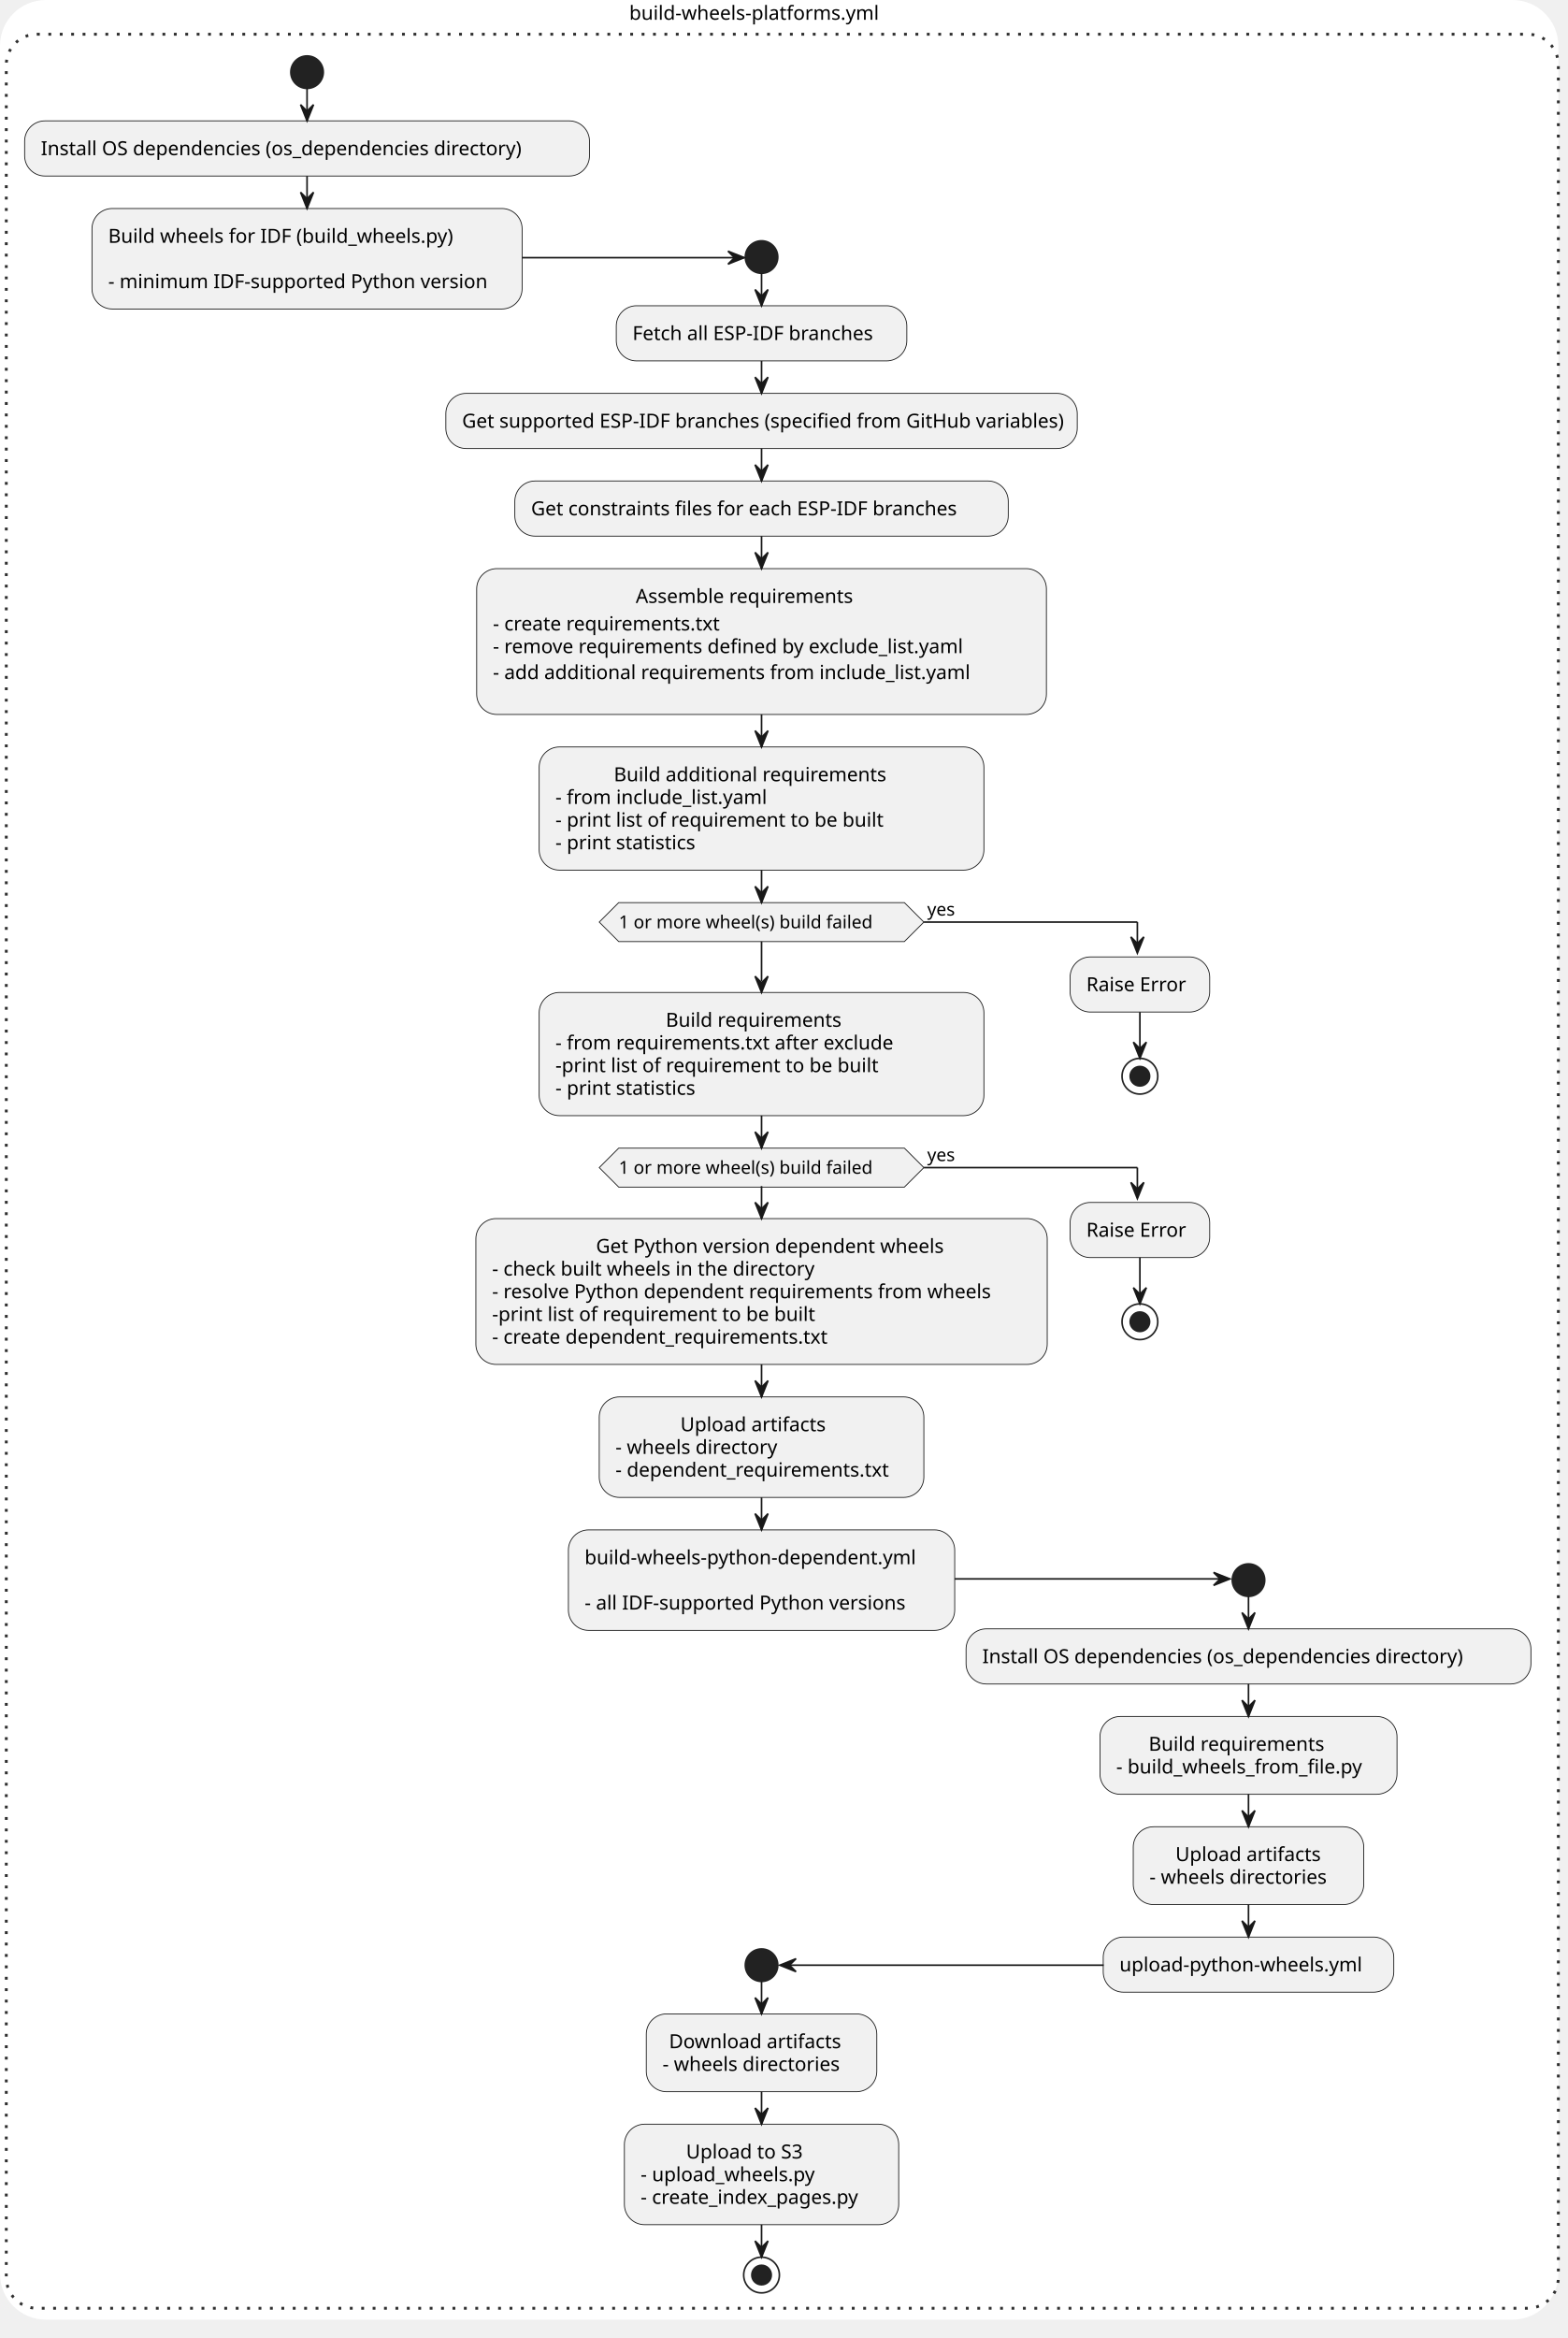
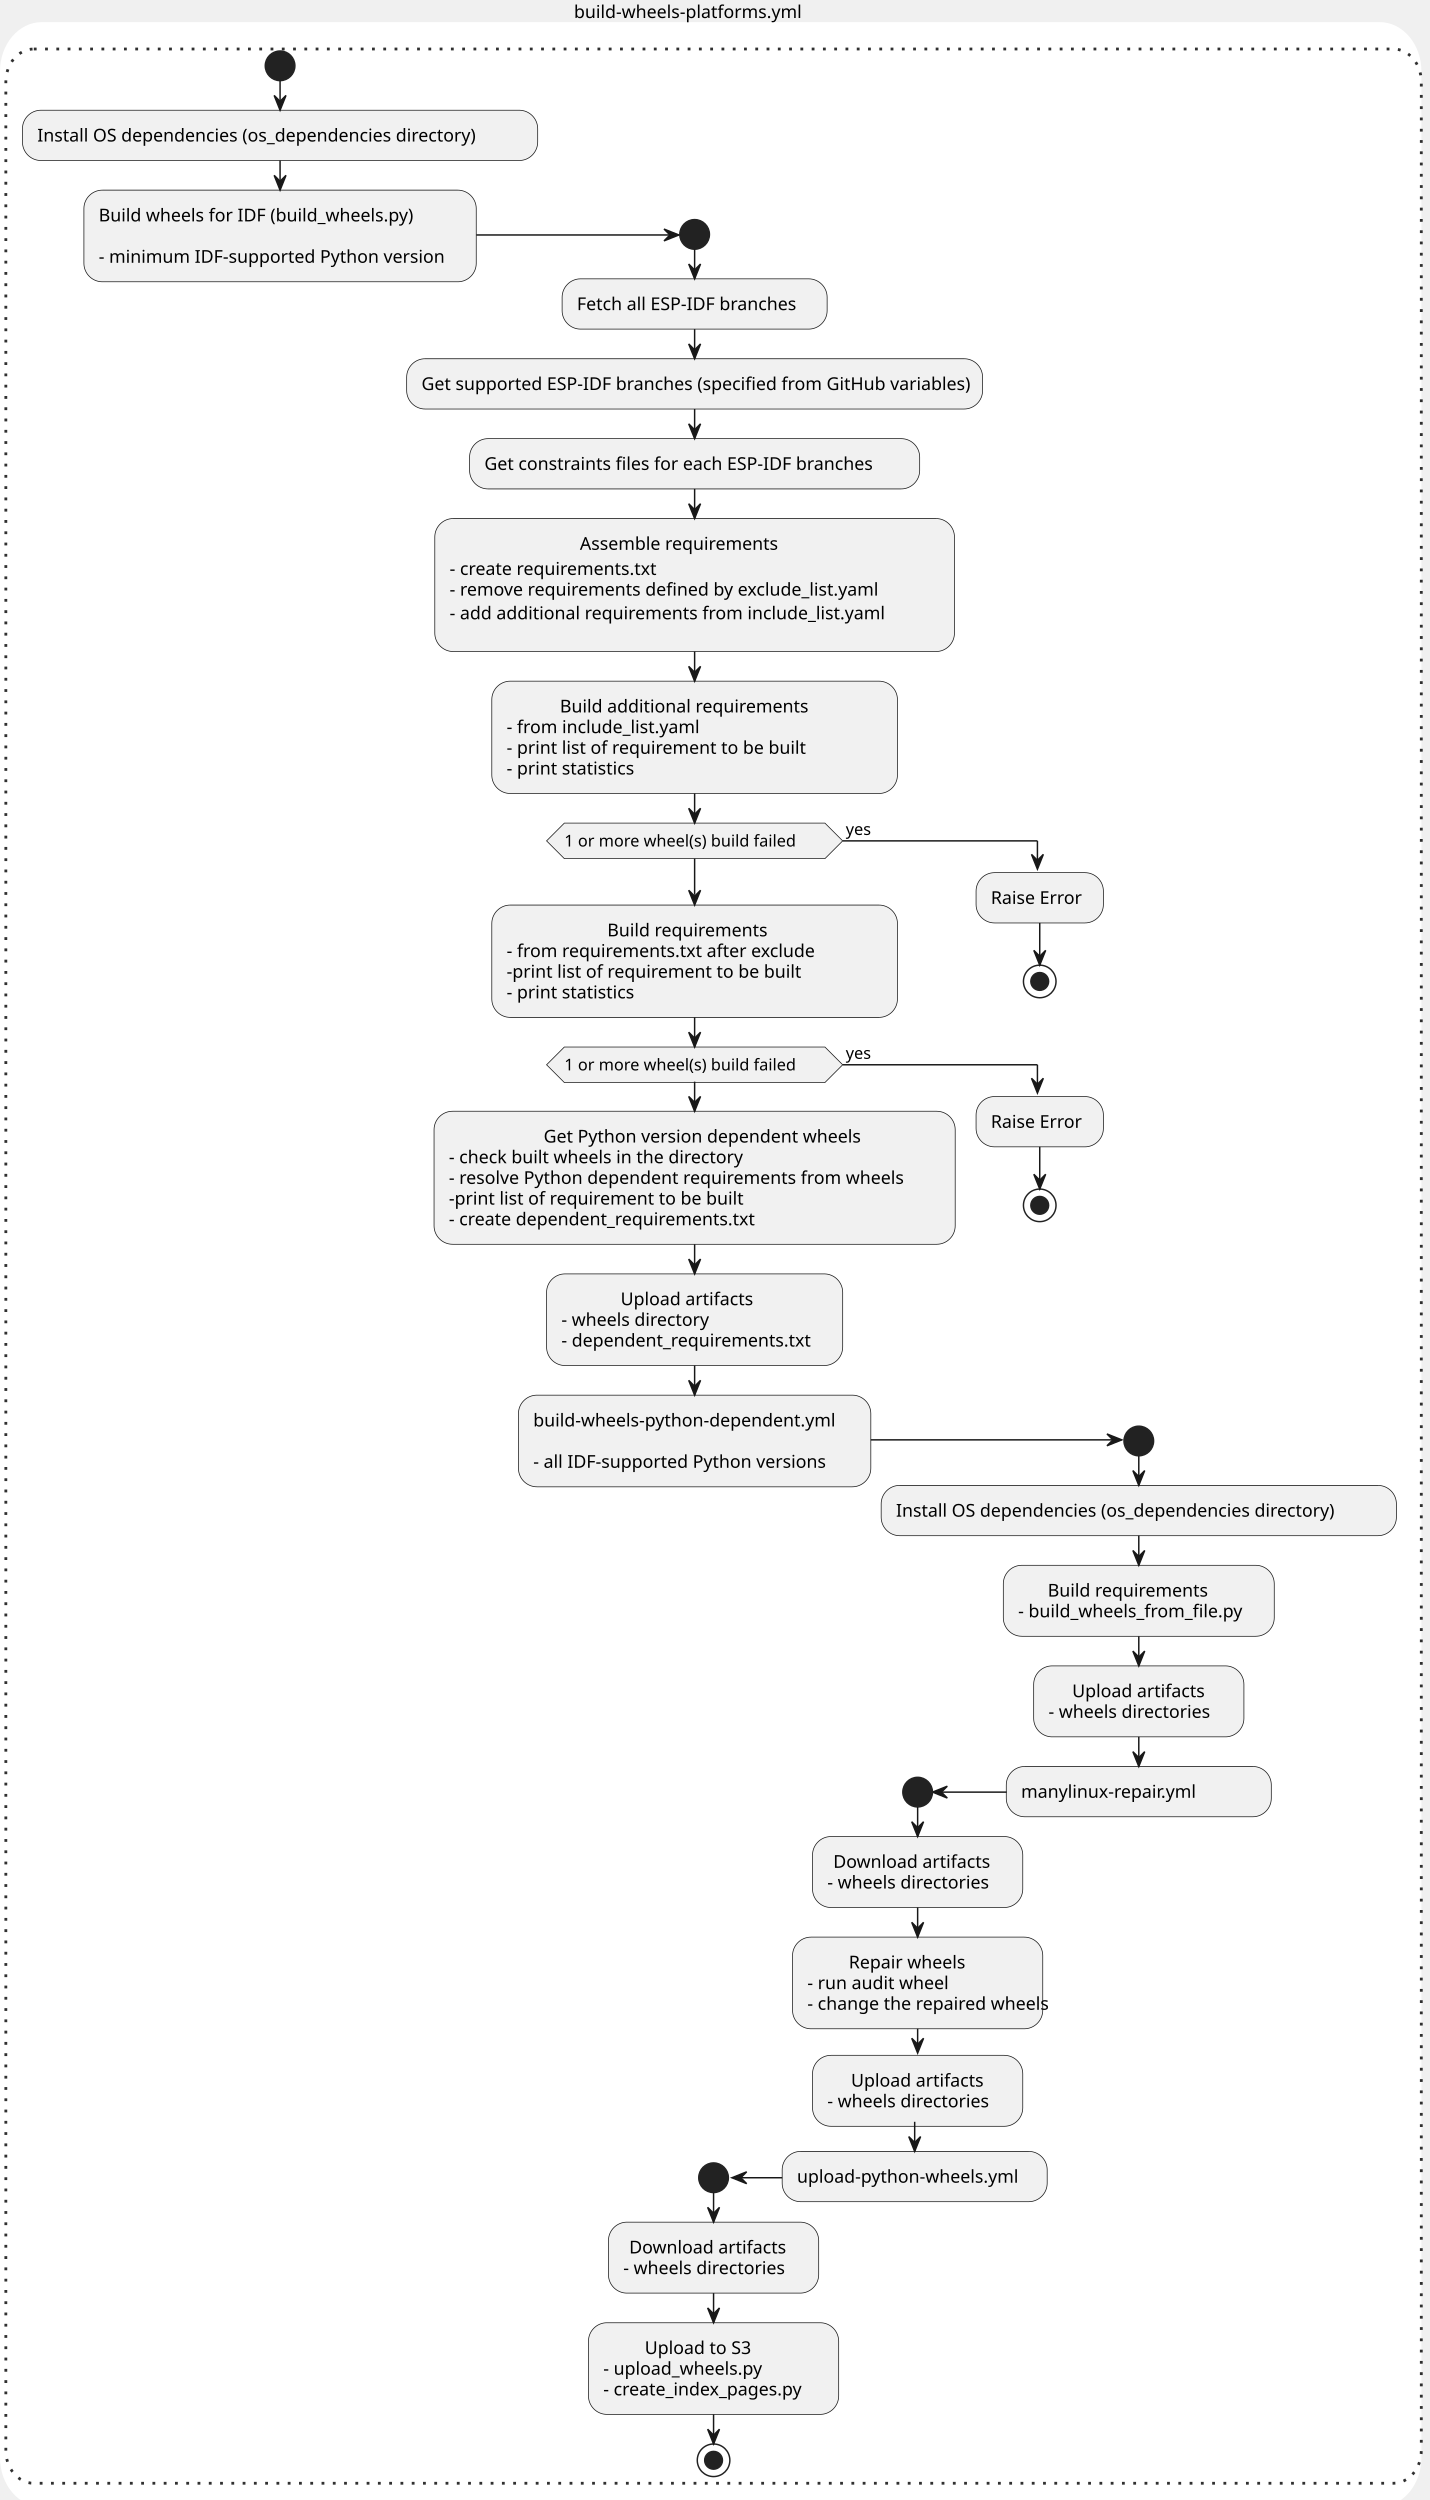
- <svg xmlns="http://www.w3.org/2000/svg" contentStyleType="text/css" height="255mm" preserveAspectRatio="none" version="1.1" viewBox="0 0 646.299 963.78" width="171mm" zoomAndPan="magnify" id="svg83">
+ <svg xmlns="http://www.w3.org/2000/svg" contentStyleType="text/css" height="299mm" preserveAspectRatio="none" version="1.1" viewBox="0 0 646.299 1130.079" width="171mm" zoomAndPan="magnify" id="svg83">
  <defs id="defs1" />
-   <rect style="fill:#ffffff;stroke:none;stroke-width:1.757;stroke-dasharray:none;stroke-dashoffset:0;stroke-opacity:0.812" id="rect1" width="642.52" height="956.221" x="0" y="0" rx="18.898" ry="18.898" />
-   <rect style="fill:none;fill-opacity:1;stroke:#000000;stroke-width:1.176;stroke-dasharray:1.176, 3.528;stroke-dashoffset:0;stroke-opacity:0.812" id="rect86" width="639.932" height="937.412" x="2.588" y="14.105" rx="12.647" ry="12.647" />
+   <rect style="fill:#ffffff;stroke:none;stroke-width:1.905;stroke-dasharray:none;stroke-dashoffset:0;stroke-opacity:0.812" id="rect1" width="642.52" height="1123.157" x="0" y="10" rx="18.898" ry="22.197" />
+   <rect style="fill:none;fill-opacity:1;stroke:#000000;stroke-width:1.274;stroke-dasharray:1.274, 3.822;stroke-dashoffset:0;stroke-opacity:0.812" id="rect86" width="639.839" height="1100.369" x="2.634" y="22.151" rx="12.645" ry="14.846" />
  <text fill="#000000" font-family="sans-serif" font-size="12px" lengthAdjust="spacing" textLength="163" x="124" y="32.139" id="text1" transform="matrix(0.6692528,0,0,0.6692528,176.4656,-13.368)">build-wheels-platforms.yml</text>
  <circle cx="126.602" cy="29.75" fill="#222222" style="stroke:#222222;stroke-width:0.669" id="ellipse1" r="6.693" />
  <rect fill="#f1f1f1" height="22.734" rx="8.366" ry="8.366" style="stroke:#181818;stroke-width:0.335" width="232.9" x="10.152" y="49.828" id="rect2" />
  <text fill="#000000" font-family="sans-serif" font-size="12px" lengthAdjust="spacing" textLength="328" x="41.5" y="126.107" id="text2" transform="matrix(0.6692528,0,0,0.6692528,-10.92912,-20.42262)">Install OS dependencies (os_dependencies directory)</text>
  <rect fill="#f1f1f1" height="41.431" rx="8.366" ry="8.366" style="stroke:#181818;stroke-width:0.335" width="177.352" x="37.926" y="85.947" id="rect3" />
  <text fill="#000000" font-family="sans-serif" font-size="12px" lengthAdjust="spacing" textLength="230" x="83" y="180.076" id="text3" style="font-size:12px;font-family:sans-serif;fill:#000000" transform="matrix(0.6692528,0,0,0.6692528,-10.92912,-20.42262)">Build wheels for IDF (<tspan style="font-style:normal;font-variant:normal;font-weight:normal;font-stretch:normal;font-size:12px;font-family:sans-serif;-inkscape-font-specification:'sans-serif, ';font-variant-ligatures:normal;font-variant-caps:normal;font-variant-numeric:normal;font-variant-east-asian:normal" id="tspan83">build_wheels.py</tspan>)</text>
  <text fill="#000000" font-family="sans-serif" font-size="12px" lengthAdjust="spacing" textLength="4" x="83" y="194.045" id="text4" transform="matrix(0.6692528,0,0,0.6692528,-10.92912,-20.42262)"> </text>
  <text fill="#000000" font-family="sans-serif" font-size="12px" lengthAdjust="spacing" textLength="245" x="83" y="208.014" id="text5" transform="matrix(0.6692528,0,0,0.6692528,-10.92912,-20.42262)">- minimum IDF-supported Python version</text>
  <circle cx="313.993" cy="105.962" fill="#222222" style="stroke:#222222;stroke-width:0.669" id="ellipse5" r="6.693" />
  <rect fill="#f1f1f1" height="22.734" rx="8.366" ry="8.366" style="stroke:#181818;stroke-width:0.335" width="119.796" x="254.095" y="126.039" id="rect5" />
  <text fill="#000000" font-family="sans-serif" font-size="12px" lengthAdjust="spacing" textLength="159" x="126" y="301.982" id="text6" transform="matrix(0.6692528,0,0,0.6692528,176.4617,-61.9163)">Fetch all ESP-IDF branches</text>
  <rect fill="#f1f1f1" height="22.734" rx="8.366" ry="8.366" style="stroke:#181818;stroke-width:0.335" width="260.339" x="183.823" y="162.158" id="rect6" />
  <text fill="#000000" font-family="sans-serif" font-size="12px" lengthAdjust="spacing" textLength="369" x="21" y="355.951" id="text7" transform="matrix(0.6692528,0,0,0.6692528,176.4617,-61.9163)">Get supported ESP-IDF branches (specified from GitHub variables)</text>
  <rect fill="#f1f1f1" height="22.734" rx="8.366" ry="8.366" style="stroke:#181818;stroke-width:0.335" width="203.453" x="212.267" y="198.277" id="rect7" />
  <text fill="#000000" font-family="sans-serif" font-size="12px" lengthAdjust="spacing" textLength="284" x="63.5" y="409.92" id="text8" transform="matrix(0.6692528,0,0,0.6692528,176.4617,-61.9163)">Get constraints files for each ESP-IDF branches</text>
  <rect fill="#f1f1f1" height="60.128" rx="8.366" ry="8.366" style="stroke:#181818;stroke-width:0.335" width="234.908" x="196.539" y="234.395" id="rect8" />
  <text fill="#000000" font-family="sans-serif" font-size="12px" lengthAdjust="spacing" textLength="145" x="128" y="463.889" id="text9" transform="matrix(0.6692528,0,0,0.6692528,176.4617,-61.9163)">Assemble requirements</text>
  <text fill="#000000" font-family="sans-serif" font-size="12px" lengthAdjust="spacing" textLength="151" x="40" y="477.857" id="text10" transform="matrix(0.6692528,0,0,0.6692528,176.4617,-59.9163)">- create requirements.txt</text>
  <text fill="#000000" font-family="sans-serif" font-size="12px" lengthAdjust="spacing" textLength="331" x="40" y="491.826" id="text11" transform="matrix(0.6692528,0,0,0.6692528,176.4617,-59.9163)">- remove requirements defined by exclude_list.yaml</text>
  <text fill="#000000" font-family="sans-serif" font-size="12px" lengthAdjust="spacing" textLength="328" x="40" y="519.764" id="text13" transform="matrix(0.6692528,0,0,0.6692528,176.4617,-67.9163)">- add additional requirements from include_list.yaml</text>
  <rect fill="#f1f1f1" height="50.78" rx="8.366" ry="8.366" style="stroke:#181818;stroke-width:0.335" width="183.375" x="222.305" y="307.909" id="rect13" />
  <text fill="#000000" font-family="sans-serif" font-size="12px" lengthAdjust="spacing" textLength="176" x="114.5" y="573.732" id="text14" transform="matrix(0.6692528,0,0,0.6692528,176.4617,-61.9163)">Build additional requirements</text>
  <text fill="#000000" font-family="sans-serif" font-size="12px" lengthAdjust="spacing" textLength="138" x="78.5" y="587.701" id="text15" transform="matrix(0.6692528,0,0,0.6692528,176.4617,-61.9163)">- from include_list.yaml</text>
  <text fill="#000000" font-family="sans-serif" font-size="12px" lengthAdjust="spacing" textLength="254" x="78.5" y="601.67" id="text16" transform="matrix(0.6692528,0,0,0.6692528,176.4617,-61.9163)" style="letter-spacing:0px" dx="0">- print list of requirement to be built</text>
  <text fill="#000000" font-family="sans-serif" font-size="12px" lengthAdjust="spacing" textLength="93" x="78.5" y="615.639" id="text17" transform="matrix(0.6692528,0,0,0.6692528,176.4617,-61.9163)">- print statistics</text>
  <rect fill="#f1f1f1" height="22.734" rx="8.366" ry="8.366" style="stroke:#181818;stroke-width:0.335" width="57.556" x="441.215" y="394.467" id="rect17" />
  <text fill="#000000" font-family="sans-serif" font-size="12px" lengthAdjust="spacing" textLength="66" x="172.5" y="718.01" id="text18" transform="matrix(0.6692528,0,0,0.6692528,332.4617,-71.9163)">Raise Error</text>
  <circle cx="469.993" cy="443.646" fill="none" style="stroke:#222222;stroke-width:0.669" id="ellipse18" r="7.362" />
  <circle cx="469.993" cy="443.646" fill="#222222" style="stroke:#222222;stroke-width:0.669" id="ellipse19" r="4.016" />
  <polygon fill="#f1f1f1" points="293.5,648.469 305.5,660.469 293.5,672.469 117.5,672.469 105.5,660.469 117.5,648.469 " style="stroke:#181818;stroke-width:0.5" id="polygon19" transform="matrix(0.6692528,0,0,0.6692528,176.4617,-61.9163)" />
  <text fill="#000000" font-family="sans-serif" font-size="11px" lengthAdjust="spacing" textLength="21" x="209.5" y="682.679" id="text19" transform="matrix(0.6692528,0,0,0.6692528,242.0898,-79.45784)">yes</text>
  <text fill="#000000" font-family="sans-serif" font-size="11px" lengthAdjust="spacing" textLength="176" x="117.5" y="664.277" id="text20" transform="matrix(0.6692528,0,0,0.6692528,176.4617,-61.9163)">1 or more wheel(s) build failed</text>
  <rect fill="#f1f1f1" height="50.78" rx="8.366" ry="8.366" style="stroke:#181818;stroke-width:0.335" width="183.375" x="222.305" y="409.117" id="rect20" />
  <text fill="#000000" font-family="sans-serif" font-size="12px" lengthAdjust="spacing" textLength="114" x="146.5" y="844.494" id="text21" transform="matrix(0.6692528,0,0,0.6692528,176.4617,-141.9163)">Build requirements</text>
  <text fill="#000000" font-family="sans-serif" font-size="12px" lengthAdjust="spacing" textLength="224" x="78.5" y="858.463" id="text22" transform="matrix(0.6692528,0,0,0.6692528,176.4617,-141.9163)">- from requirements.txt after exclude</text>
  <text fill="#000000" font-family="sans-serif" font-size="12px" lengthAdjust="spacing" textLength="254" x="78.5" y="872.432" id="text23" transform="matrix(0.6692528,0,0,0.6692528,176.4617,-141.9163)">-print list of requirement to be built</text>
  <text fill="#000000" font-family="sans-serif" font-size="12px" lengthAdjust="spacing" textLength="93" x="78.5" y="886.4" id="text24" transform="matrix(0.6692528,0,0,0.6692528,176.4617,-141.9163)">- print statistics</text>
  <polygon fill="#f1f1f1" points="105.5,931.231 117.5,919.231 293.5,919.231 305.5,931.231 293.5,943.231 117.5,943.231 " style="stroke:#181818;stroke-width:0.5" id="polygon26" transform="matrix(0.6692528,0,0,0.6692528,176.4617,-141.9163)" />
  <text fill="#000000" font-family="sans-serif" font-size="11px" lengthAdjust="spacing" textLength="176" x="117.5" y="935.039" id="text27" transform="matrix(0.6692528,0,0,0.6692528,176.4617,-141.9163)">1 or more wheel(s) build failed</text>
  <rect fill="#f1f1f1" height="60.128" rx="8.366" ry="8.366" style="stroke:#181818;stroke-width:0.335" width="235.577" x="196.205" y="502.325" id="rect27" />
  <text fill="#000000" font-family="sans-serif" font-size="12px" lengthAdjust="spacing" textLength="230" x="103.5" y="1115.256" id="text28" transform="matrix(0.6692528,0,0,0.6692528,176.4617,-229.9163)">Get Python version dependent wheels</text>
  <text fill="#000000" font-family="sans-serif" font-size="12px" lengthAdjust="spacing" textLength="217" x="39.5" y="1129.225" id="text29" transform="matrix(0.6692528,0,0,0.6692528,176.4617,-229.9163)">- check built wheels in the directory</text>
  <text fill="#000000" font-family="sans-serif" font-size="12px" lengthAdjust="spacing" textLength="332" x="39.5" y="1143.193" id="text30" transform="matrix(0.6692528,0,0,0.6692528,176.4617,-229.9163)">- resolve Python dependent requirements from wheels</text>
  <text fill="#000000" font-family="sans-serif" font-size="12px" lengthAdjust="spacing" textLength="254" x="39.5" y="1157.162" id="text31" transform="matrix(0.6692528,0,0,0.6692528,176.4617,-229.9163)">-print list of requirement to be built</text>
  <text fill="#000000" font-family="sans-serif" font-size="12px" lengthAdjust="spacing" textLength="223" x="39.5" y="1171.131" id="text32" transform="matrix(0.6692528,0,0,0.6692528,176.4617,-229.9163)">- create dependent_requirements.txt</text>
  <rect fill="#f1f1f1" height="41.431" rx="8.366" ry="8.366" style="stroke:#181818;stroke-width:0.335" width="133.851" x="247.068" y="575.838" id="rect32" />
  <text fill="#000000" font-family="sans-serif" font-size="12px" lengthAdjust="spacing" textLength="95" x="155.5" y="1225.1" id="text33" transform="matrix(0.6692528,0,0,0.6692528,176.4617,-229.9163)">Upload artifacts</text>
  <text fill="#000000" font-family="sans-serif" font-size="12px" lengthAdjust="spacing" textLength="111" x="115.5" y="1239.068" id="text34" transform="matrix(0.6692528,0,0,0.6692528,176.4617,-229.9163)">- wheels directory</text>
  <text fill="#000000" font-family="sans-serif" font-size="12px" lengthAdjust="spacing" textLength="180" x="115.5" y="1253.037" id="text35" transform="matrix(0.6692528,0,0,0.6692528,176.4617,-229.9163)">- dependent_requirements.txt</text>
  <rect fill="#f1f1f1" height="41.431" rx="8.366" ry="8.366" style="stroke:#181818;stroke-width:0.335" width="159.282" x="234.352" y="630.654" id="rect35" />
  <text fill="#000000" font-family="sans-serif" font-size="12px" lengthAdjust="spacing" textLength="218" x="96.5" y="1307.006" id="text36" transform="matrix(0.6692528,0,0,0.6692528,176.4617,-229.9163)">build-wheels-python-dependent.yml</text>
  <text fill="#000000" font-family="sans-serif" font-size="12px" lengthAdjust="spacing" textLength="4" x="96.5" y="1320.975" id="text37" transform="matrix(0.6692528,0,0,0.6692528,176.4617,-229.9163)"> </text>
  <text fill="#000000" font-family="sans-serif" font-size="12px" lengthAdjust="spacing" textLength="212" x="96.5" y="1334.943" id="text38" transform="matrix(0.6692528,0,0,0.6692528,176.4617,-229.9163)">- all IDF-supported Python versions</text>
  <circle cx="514.769" cy="651.369" fill="#222222" style="stroke:#222222;stroke-width:0.669" id="ellipse38" r="6.693" />
  <rect fill="#f1f1f1" height="22.734" rx="8.366" ry="8.366" style="stroke:#181818;stroke-width:0.335" width="232.9" x="398.319" y="671.447" id="rect38" />
  <text fill="#000000" font-family="sans-serif" font-size="12px" lengthAdjust="spacing" textLength="328" x="41.5" y="1428.912" id="text39" transform="matrix(0.6692528,0,0,0.6692528,377.2375,-270.7093)">Install OS dependencies (os_dependencies directory)</text>
  <rect fill="#f1f1f1" height="32.082" rx="8.366" ry="8.366" style="stroke:#181818;stroke-width:0.335" width="122.473" x="453.532" y="707.566" id="rect39" />
  <text fill="#000000" font-family="sans-serif" font-size="12px" lengthAdjust="spacing" textLength="114" x="144" y="1482.881" id="text40" transform="matrix(0.6692528,0,0,0.6692528,377.2375,-270.7093)">Build requirements</text>
  <text fill="#000000" font-family="sans-serif" font-size="12px" lengthAdjust="spacing" textLength="163" x="124" y="1496.85" id="text41" transform="matrix(0.6692528,0,0,0.6692528,377.2375,-270.7093)">- build_wheels_from_file.py</text>
  <rect fill="#f1f1f1" height="32.082" rx="8.366" ry="8.366" style="stroke:#181818;stroke-width:0.335" width="95.034" x="467.252" y="753.033" id="rect41" />
  <text fill="#000000" font-family="sans-serif" font-size="12px" lengthAdjust="spacing" textLength="95" x="160.5" y="1550.818" id="text42" transform="matrix(0.6692528,0,0,0.6692528,377.2375,-270.7093)">Upload artifacts</text>
  <text fill="#000000" font-family="sans-serif" font-size="12px" lengthAdjust="spacing" textLength="122" x="144.5" y="1564.787" id="text43" transform="matrix(0.6692528,0,0,0.6692528,377.2375,-270.7093)">- wheels directories</text>
  <rect fill="#f1f1f1" height="22.734" rx="8.366" ry="8.366" style="stroke:#181818;stroke-width:0.335" width="119.796" x="454.871" y="798.5" id="rect43" />
-   <text fill="#000000" font-family="sans-serif" font-size="12px" lengthAdjust="spacing" textLength="159" x="126" y="1618.756" id="text44" transform="matrix(0.6692528,0,0,0.6692528,377.2375,-270.7093)">upload-python-wheels.yml</text>
-   <circle cx="313.993" cy="810.097" fill="#222222" style="stroke:#222222;stroke-width:0.669" id="ellipse44" r="6.693" />
-   <rect fill="#f1f1f1" height="32.082" rx="8.366" ry="8.366" style="stroke:#181818;stroke-width:0.335" width="95.034" x="266.476" y="830.175" id="rect44" />
-   <text fill="#000000" font-family="sans-serif" font-size="12px" lengthAdjust="spacing" textLength="112" x="148.5" y="1712.725" id="text45" transform="matrix(0.6692528,0,0,0.6692528,176.4617,-301.9237)">Download artifacts</text>
-   <text fill="#000000" font-family="sans-serif" font-size="12px" lengthAdjust="spacing" textLength="122" x="144.5" y="1726.693" id="text46" transform="matrix(0.6692528,0,0,0.6692528,176.4617,-301.9237)">- wheels directories</text>
-   <rect fill="#f1f1f1" height="41.431" rx="8.366" ry="8.366" style="stroke:#181818;stroke-width:0.335" width="113.104" x="257.441" y="875.642" id="rect46" />
-   <text fill="#000000" font-family="sans-serif" font-size="12px" lengthAdjust="spacing" textLength="79" x="159" y="1780.662" id="text47" transform="matrix(0.6692528,0,0,0.6692528,176.4617,-301.9237)">Upload to S3</text>
-   <text fill="#000000" font-family="sans-serif" font-size="12px" lengthAdjust="spacing" textLength="117" x="131" y="1794.631" id="text48" transform="matrix(0.6692528,0,0,0.6692528,176.4617,-301.9237)">- upload_wheels.py</text>
-   <text fill="#000000" font-family="sans-serif" font-size="12px" lengthAdjust="spacing" textLength="149" x="131" y="1808.6" id="text49" transform="matrix(0.6692528,0,0,0.6692528,176.4617,-301.9237)">- create_index_pages.py</text>
-   <circle cx="313.993" cy="937.82" fill="none" style="stroke:#222222;stroke-width:0.669" id="ellipse49" r="7.362" />
-   <circle cx="313.993" cy="937.82" fill="#222222" style="stroke:#222222;stroke-width:0.669" id="ellipse50" r="4.016" />
+   <text fill="#000000" font-family="sans-serif" font-size="12px" lengthAdjust="spacing" textLength="159" x="126" y="1618.756" id="text44" transform="matrix(0.6692528,0,0,0.6692528,377.2375,-270.7093)">
+     <tspan id="tspan2" x="126" y="1618.756">manylinux-repair.yml</tspan>
+   </text>
+   <circle cx="322.554" cy="984.406" fill="#222222" style="stroke:#222222;stroke-width:0.669" id="ellipse44" r="6.693" />
+   <rect fill="#f1f1f1" height="32.082" rx="8.366" ry="8.366" style="stroke:#181818;stroke-width:0.335" width="95.034" x="275.037" y="1004.483" id="rect44" />
+   <text fill="#000000" font-family="sans-serif" font-size="12px" lengthAdjust="spacing" textLength="112" x="148.5" y="1712.725" id="text45" transform="matrix(0.6692528,0,0,0.6692528,185.0223,-127.6152)">Download artifacts</text>
+   <text fill="#000000" font-family="sans-serif" font-size="12px" lengthAdjust="spacing" textLength="122" x="144.5" y="1726.693" id="text46" transform="matrix(0.6692528,0,0,0.6692528,185.0223,-127.6152)">- wheels directories</text>
+   <rect fill="#f1f1f1" height="41.431" rx="8.366" ry="8.366" style="stroke:#181818;stroke-width:0.335" width="113.104" x="266.002" y="1049.951" id="rect46" />
+   <text fill="#000000" font-family="sans-serif" font-size="12px" lengthAdjust="spacing" textLength="79" x="159" y="1780.662" id="text47" transform="matrix(0.6692528,0,0,0.6692528,185.0223,-127.6152)">Upload to S3</text>
+   <text fill="#000000" font-family="sans-serif" font-size="12px" lengthAdjust="spacing" textLength="117" x="131" y="1794.631" id="text48" transform="matrix(0.6692528,0,0,0.6692528,185.0223,-127.6152)">- upload_wheels.py</text>
+   <text fill="#000000" font-family="sans-serif" font-size="12px" lengthAdjust="spacing" textLength="149" x="131" y="1808.6" id="text49" transform="matrix(0.6692528,0,0,0.6692528,185.0223,-127.6152)">- create_index_pages.py</text>
+   <circle cx="322.554" cy="1112.129" fill="none" style="stroke:#222222;stroke-width:0.669" id="ellipse49" r="7.362" />
+   <circle cx="322.554" cy="1112.129" fill="#222222" style="stroke:#222222;stroke-width:0.669" id="ellipse50" r="4.016" />
  <line style="stroke:#181818;stroke-width:0.669" x1="126.602" x2="126.602" y1="36.443" y2="49.828" id="line51" />
-   <polygon fill="#181818" points="205.5,104.969 209.5,94.969 205.5,98.969 201.5,94.969 " style="stroke:#181818;stroke-width:1" id="polygon51" transform="matrix(0.6692528,0,0,0.6692528,-10.92912,-20.42262)" />
+   <polygon fill="#181818" points="205.5,98.969 201.5,94.969 205.5,104.969 209.5,94.969 " style="stroke:#181818;stroke-width:1" id="polygon51" transform="matrix(0.6692528,0,0,0.6692528,-10.92912,-20.42262)" />
  <line style="stroke:#181818;stroke-width:0.669" x1="126.602" x2="126.602" y1="72.562" y2="85.947" id="line52" />
-   <polygon fill="#181818" points="205.5,158.938 209.5,148.938 205.5,152.938 201.5,148.938 " style="stroke:#181818;stroke-width:1" id="polygon52" transform="matrix(0.6692528,0,0,0.6692528,-10.92912,-20.42262)" />
+   <polygon fill="#181818" points="205.5,152.938 201.5,148.938 205.5,158.938 209.5,148.938 " style="stroke:#181818;stroke-width:1" id="polygon52" transform="matrix(0.6692528,0,0,0.6692528,-10.92912,-20.42262)" />
  <path id="line53" style="stroke:#181818;stroke-width:0.669" d="m 215.278,106.215 h 91.572" />
-   <polygon fill="#181818" points="205.5,240.844 209.5,230.844 205.5,234.844 201.5,230.844 " style="stroke:#181818;stroke-width:1" id="polygon53" transform="matrix(0,-0.6692528,0.6692528,0,145.6647,243.746)" />
+   <polygon fill="#181818" points="205.5,234.844 201.5,230.844 205.5,240.844 209.5,230.844 " style="stroke:#181818;stroke-width:1" id="polygon53" transform="matrix(0,-0.6692528,0.6692528,0,145.6647,243.746)" />
  <line style="stroke:#181818;stroke-width:0.669" x1="313.993" x2="313.993" y1="112.654" y2="126.039" id="line54" />
-   <polygon fill="#181818" points="205.5,280.844 209.5,270.844 205.5,274.844 201.5,270.844 " style="stroke:#181818;stroke-width:1" id="polygon54" transform="matrix(0.6692528,0,0,0.6692528,176.4617,-61.9163)" />
+   <polygon fill="#181818" points="205.5,274.844 201.5,270.844 205.5,280.844 209.5,270.844 " style="stroke:#181818;stroke-width:1" id="polygon54" transform="matrix(0.6692528,0,0,0.6692528,176.4617,-61.9163)" />
  <line style="stroke:#181818;stroke-width:0.669" x1="313.993" x2="313.993" y1="148.773" y2="162.158" id="line55" />
-   <polygon fill="#181818" points="205.5,334.812 209.5,324.812 205.5,328.812 201.5,324.812 " style="stroke:#181818;stroke-width:1" id="polygon55" transform="matrix(0.6692528,0,0,0.6692528,176.4617,-61.9163)" />
+   <polygon fill="#181818" points="205.5,328.812 201.5,324.812 205.5,334.812 209.5,324.812 " style="stroke:#181818;stroke-width:1" id="polygon55" transform="matrix(0.6692528,0,0,0.6692528,176.4617,-61.9163)" />
  <line style="stroke:#181818;stroke-width:0.669" x1="313.993" x2="313.993" y1="184.892" y2="198.277" id="line56" />
-   <polygon fill="#181818" points="205.5,388.781 209.5,378.781 205.5,382.781 201.5,378.781 " style="stroke:#181818;stroke-width:1" id="polygon56" transform="matrix(0.6692528,0,0,0.6692528,176.4617,-61.9163)" />
+   <polygon fill="#181818" points="205.5,382.781 201.5,378.781 205.5,388.781 209.5,378.781 " style="stroke:#181818;stroke-width:1" id="polygon56" transform="matrix(0.6692528,0,0,0.6692528,176.4617,-61.9163)" />
  <line style="stroke:#181818;stroke-width:0.669" x1="313.993" x2="313.993" y1="221.01" y2="234.395" id="line57" />
-   <polygon fill="#181818" points="205.5,442.75 209.5,432.75 205.5,436.75 201.5,432.75 " style="stroke:#181818;stroke-width:1" id="polygon57" transform="matrix(0.6692528,0,0,0.6692528,176.4617,-61.9163)" />
+   <polygon fill="#181818" points="205.5,436.75 201.5,432.75 205.5,442.75 209.5,432.75 " style="stroke:#181818;stroke-width:1" id="polygon57" transform="matrix(0.6692528,0,0,0.6692528,176.4617,-61.9163)" />
  <line style="stroke:#181818;stroke-width:0.669" x1="313.993" x2="313.993" y1="294.524" y2="307.909" id="line58" />
-   <polygon fill="#181818" points="205.5,552.594 209.5,542.594 205.5,546.594 201.5,542.594 " style="stroke:#181818;stroke-width:1" id="polygon58" transform="matrix(0.6692528,0,0,0.6692528,176.4617,-61.9163)" />
+   <polygon fill="#181818" points="205.5,546.594 201.5,542.594 205.5,552.594 209.5,542.594 " style="stroke:#181818;stroke-width:1" id="polygon58" transform="matrix(0.6692528,0,0,0.6692528,176.4617,-61.9163)" />
  <line style="stroke:#181818;stroke-width:0.669" x1="469.993" x2="469.993" y1="417.2" y2="436.285" id="line59" />
-   <polygon fill="#181818" points="205.5,753.356 201.5,749.356 205.5,759.356 209.5,749.356 " style="stroke:#181818;stroke-width:1" id="polygon59" transform="matrix(0.6692528,0,0,0.6692528,332.4617,-71.9163)" />
+   <polygon fill="#181818" points="205.5,759.356 209.5,749.356 205.5,753.356 201.5,749.356 " style="stroke:#181818;stroke-width:1" id="polygon59" transform="matrix(0.6692528,0,0,0.6692528,332.4617,-71.9163)" />
  <line style="stroke:#181818;stroke-width:0.669" x1="313.993" x2="313.993" y1="388.135" y2="404.467" id="line60" />
  <path id="line61" style="stroke:#181818;stroke-width:0.669" d="m 380.918,380.104 h 88.031" />
-   <polygon fill="#181818" points="313.5,729.356 317.5,739.356 321.5,729.356 317.5,733.356 " style="stroke:#181818;stroke-width:1" id="polygon61" transform="matrix(0.6692528,0,0,0.6692528,256.4617,-101.9163)" />
+   <polygon fill="#181818" points="321.5,729.356 317.5,733.356 313.5,729.356 317.5,739.356 " style="stroke:#181818;stroke-width:1" id="polygon61" transform="matrix(0.6692528,0,0,0.6692528,256.4617,-101.9163)" />
  <path id="line62" style="stroke:#181818;stroke-width:0.669" d="m 468.949,380.104 v 9.627" />
  <rect fill="#f1f1f1" height="22.734" rx="8.366" ry="8.366" style="stroke:#181818;stroke-width:0.335" width="57.556" x="441.215" y="495.675" id="rect17-6" />
  <text fill="#000000" font-family="sans-serif" font-size="12px" lengthAdjust="spacing" textLength="66" x="172.5" y="718.01" id="text18-8" transform="matrix(0.6692528,0,0,0.6692528,332.4617,29.29173)">Raise Error</text>
  <circle cx="469.993" cy="544.854" fill="none" style="stroke:#222222;stroke-width:0.669" id="ellipse18-9" r="7.362" />
  <circle cx="469.993" cy="544.854" fill="#222222" style="stroke:#222222;stroke-width:0.669" id="ellipse19-8" r="4.016" />
  <text fill="#000000" font-family="sans-serif" font-size="11px" lengthAdjust="spacing" textLength="21" x="209.5" y="682.679" id="text19-9" transform="matrix(0.6692528,0,0,0.6692528,242.0898,21.75018)">yes</text>
  <line style="stroke:#181818;stroke-width:0.669" x1="469.993" x2="469.993" y1="518.408" y2="537.493" id="line59-4" />
-   <polygon fill="#181818" points="201.5,749.356 205.5,759.356 209.5,749.356 205.5,753.356 " style="stroke:#181818;stroke-width:1" id="polygon59-2" transform="matrix(0.6692528,0,0,0.6692528,332.4617,29.29173)" />
+   <polygon fill="#181818" points="209.5,749.356 205.5,753.356 201.5,749.356 205.5,759.356 " style="stroke:#181818;stroke-width:1" id="polygon59-2" transform="matrix(0.6692528,0,0,0.6692528,332.4617,29.29173)" />
  <path id="line61-7" style="stroke:#181818;stroke-width:0.669" d="m 380.918,481.312 h 88.031" />
-   <polygon fill="#181818" points="317.5,739.356 321.5,729.356 317.5,733.356 313.5,729.356 " style="stroke:#181818;stroke-width:1" id="polygon61-6" transform="matrix(0.6692528,0,0,0.6692528,256.4617,-0.708269)" />
+   <polygon fill="#181818" points="317.5,733.356 313.5,729.356 317.5,739.356 321.5,729.356 " style="stroke:#181818;stroke-width:1" id="polygon61-6" transform="matrix(0.6692528,0,0,0.6692528,256.4617,-0.708269)" />
  <path id="line62-3" style="stroke:#181818;stroke-width:0.669" d="m 468.949,481.312 v 9.627" />
-   <polygon fill="#181818" points="205.5,823.356 209.5,813.356 205.5,817.356 201.5,813.356 " style="stroke:#181818;stroke-width:1" id="polygon64" transform="matrix(0.6692528,0,0,0.6692528,176.4617,-141.9163)" />
+   <polygon fill="#181818" points="205.5,817.356 201.5,813.356 205.5,823.356 209.5,813.356 " style="stroke:#181818;stroke-width:1" id="polygon64" transform="matrix(0.6692528,0,0,0.6692528,176.4617,-141.9163)" />
  <line style="stroke:#181818;stroke-width:0.669" x1="313.993" x2="313.993" y1="358.688" y2="372.073" id="line65" />
-   <polygon fill="#181818" points="205.5,648.469 209.5,638.469 205.5,642.469 201.5,638.469 " style="stroke:#181818;stroke-width:1" id="polygon65" transform="matrix(0.6692528,0,0,0.6692528,176.4617,-61.9163)" />
+   <polygon fill="#181818" points="205.5,642.469 201.5,638.469 205.5,648.469 209.5,638.469 " style="stroke:#181818;stroke-width:1" id="polygon65" transform="matrix(0.6692528,0,0,0.6692528,176.4617,-61.9163)" />
  <line style="stroke:#181818;stroke-width:0.669" x1="313.993" x2="313.993" y1="488.94" y2="502.325" id="line71" />
-   <polygon fill="#181818" points="209.5,1084.117 205.5,1088.117 201.5,1084.117 205.5,1094.117 " style="stroke:#181818;stroke-width:1" id="polygon71" transform="matrix(0.6692528,0,0,0.6692528,176.4617,-229.9163)" />
+   <polygon fill="#181818" points="201.5,1084.117 205.5,1094.117 209.5,1084.117 205.5,1088.117 " style="stroke:#181818;stroke-width:1" id="polygon71" transform="matrix(0.6692528,0,0,0.6692528,176.4617,-229.9163)" />
  <line style="stroke:#181818;stroke-width:0.669" x1="313.993" x2="313.993" y1="459.896" y2="473.281" id="line72" />
-   <polygon fill="#181818" points="205.5,919.231 209.5,909.231 205.5,913.231 201.5,909.231 " style="stroke:#181818;stroke-width:1" id="polygon72" transform="matrix(0.6692528,0,0,0.6692528,176.4617,-141.9163)" />
+   <polygon fill="#181818" points="205.5,913.231 201.5,909.231 205.5,919.231 209.5,909.231 " style="stroke:#181818;stroke-width:1" id="polygon72" transform="matrix(0.6692528,0,0,0.6692528,176.4617,-141.9163)" />
  <line style="stroke:#181818;stroke-width:0.669" x1="313.993" x2="313.993" y1="562.453" y2="575.838" id="line73" />
-   <polygon fill="#181818" points="209.5,1193.961 205.5,1197.961 201.5,1193.961 205.5,1203.961 " style="stroke:#181818;stroke-width:1" id="polygon73" transform="matrix(0.6692528,0,0,0.6692528,176.4617,-229.9163)" />
+   <polygon fill="#181818" points="201.5,1193.961 205.5,1203.961 209.5,1193.961 205.5,1197.961 " style="stroke:#181818;stroke-width:1" id="polygon73" transform="matrix(0.6692528,0,0,0.6692528,176.4617,-229.9163)" />
  <line style="stroke:#181818;stroke-width:0.669" x1="313.993" x2="313.993" y1="617.269" y2="630.654" id="line74" />
-   <polygon fill="#181818" points="209.5,1275.867 205.5,1279.867 201.5,1275.867 205.5,1285.867 " style="stroke:#181818;stroke-width:1" id="polygon74" transform="matrix(0.6692528,0,0,0.6692528,176.4617,-229.9163)" />
+   <polygon fill="#181818" points="201.5,1275.867 205.5,1285.867 209.5,1275.867 205.5,1279.867 " style="stroke:#181818;stroke-width:1" id="polygon74" transform="matrix(0.6692528,0,0,0.6692528,176.4617,-229.9163)" />
  <line style="stroke:#181818;stroke-width:0.669" x1="514.769" x2="514.769" y1="658.062" y2="671.447" id="line76" />
-   <polygon fill="#181818" points="201.5,1397.773 205.5,1407.773 209.5,1397.773 205.5,1401.773 " style="stroke:#181818;stroke-width:1" id="polygon76" transform="matrix(0.6692528,0,0,0.6692528,377.2375,-270.7093)" />
+   <polygon fill="#181818" points="209.5,1397.773 205.5,1401.773 201.5,1397.773 205.5,1407.773 " style="stroke:#181818;stroke-width:1" id="polygon76" transform="matrix(0.6692528,0,0,0.6692528,377.2375,-270.7093)" />
  <line style="stroke:#181818;stroke-width:0.669" x1="514.769" x2="514.769" y1="694.181" y2="707.566" id="line77" />
-   <polygon fill="#181818" points="201.5,1451.742 205.5,1461.742 209.5,1451.742 205.5,1455.742 " style="stroke:#181818;stroke-width:1" id="polygon77" transform="matrix(0.6692528,0,0,0.6692528,377.2375,-270.7093)" />
+   <polygon fill="#181818" points="209.5,1451.742 205.5,1455.742 201.5,1451.742 205.5,1461.742 " style="stroke:#181818;stroke-width:1" id="polygon77" transform="matrix(0.6692528,0,0,0.6692528,377.2375,-270.7093)" />
  <line style="stroke:#181818;stroke-width:0.669" x1="514.769" x2="514.769" y1="739.648" y2="753.033" id="line78" />
-   <polygon fill="#181818" points="201.5,1519.68 205.5,1529.68 209.5,1519.68 205.5,1523.68 " style="stroke:#181818;stroke-width:1" id="polygon78" transform="matrix(0.6692528,0,0,0.6692528,377.2375,-270.7093)" />
+   <polygon fill="#181818" points="209.5,1519.68 205.5,1523.68 201.5,1519.68 205.5,1529.68 " style="stroke:#181818;stroke-width:1" id="polygon78" transform="matrix(0.6692528,0,0,0.6692528,377.2375,-270.7093)" />
  <line style="stroke:#181818;stroke-width:0.669" x1="514.769" x2="514.769" y1="785.115" y2="798.5" id="line79" />
-   <polygon fill="#181818" points="201.5,1587.617 205.5,1597.617 209.5,1587.617 205.5,1591.617 " style="stroke:#181818;stroke-width:1" id="polygon79" transform="matrix(0.6692528,0,0,0.6692528,377.2375,-270.7093)" />
-   <line style="stroke:#181818;stroke-width:0.669" x1="313.993" x2="313.993" y1="816.79" y2="830.175" id="line81" />
-   <polygon fill="#181818" points="209.5,1681.586 205.5,1685.586 201.5,1681.586 205.5,1691.586 " style="stroke:#181818;stroke-width:1" id="polygon81" transform="matrix(0.6692528,0,0,0.6692528,176.4617,-301.9237)" />
-   <line style="stroke:#181818;stroke-width:0.669" x1="313.993" x2="313.993" y1="862.257" y2="875.642" id="line82" />
-   <polygon fill="#181818" points="209.5,1749.523 205.5,1753.523 201.5,1749.523 205.5,1759.523 " style="stroke:#181818;stroke-width:1" id="polygon82" transform="matrix(0.6692528,0,0,0.6692528,176.4617,-301.9237)" />
-   <line style="stroke:#181818;stroke-width:0.669" x1="313.993" x2="313.993" y1="917.073" y2="930.458" id="line83" />
-   <polygon fill="#181818" points="209.5,1831.43 205.5,1835.43 201.5,1831.43 205.5,1841.43 " style="stroke:#181818;stroke-width:1" id="polygon83" transform="matrix(0.6692528,0,0,0.6692528,176.4617,-301.9237)" />
+   <polygon fill="#181818" points="209.5,1587.617 205.5,1591.617 201.5,1587.617 205.5,1597.617 " style="stroke:#181818;stroke-width:1" id="polygon79" transform="matrix(0.6692528,0,0,0.6692528,377.2375,-270.7093)" />
+   <rect fill="#f1f1f1" height="32.082" rx="8.366" ry="8.366" style="stroke:#181818;stroke-width:0.335" width="95.034" x="367.285" y="929.073" id="rect41-4" />
+   <text fill="#000000" font-family="sans-serif" font-size="12px" lengthAdjust="spacing" textLength="95" x="160.5" y="1550.818" id="text42-2" transform="matrix(0.6692528,0,0,0.6692528,277.2707,-94.66919)">Upload artifacts</text>
+   <text fill="#000000" font-family="sans-serif" font-size="12px" lengthAdjust="spacing" textLength="122" x="144.5" y="1564.787" id="text43-0" transform="matrix(0.6692528,0,0,0.6692528,277.2707,-94.66919)">- wheels directories</text>
+   <line style="stroke:#181818;stroke-width:0.669" x1="414.802" x2="414.802" y1="911.688" y2="925.073" id="line78-0" />
+   <line style="stroke:#181818;stroke-width:0.669" x1="322.554" x2="322.554" y1="991.098" y2="1004.483" id="line81" />
+   <polygon fill="#181818" points="205.5,1691.586 209.5,1681.586 205.5,1685.586 201.5,1681.586 " style="stroke:#181818;stroke-width:1" id="polygon81" transform="matrix(0.6692528,0,0,0.6692528,185.0223,-127.6152)" />
+   <line style="stroke:#181818;stroke-width:0.669" x1="322.554" x2="322.554" y1="1036.566" y2="1049.951" id="line82" />
+   <polygon fill="#181818" points="205.5,1759.523 209.5,1749.523 205.5,1753.523 201.5,1749.523 " style="stroke:#181818;stroke-width:1" id="polygon82" transform="matrix(0.6692528,0,0,0.6692528,185.0223,-127.6152)" />
+   <line style="stroke:#181818;stroke-width:0.669" x1="322.554" x2="322.554" y1="1091.382" y2="1104.767" id="line83" />
+   <polygon fill="#181818" points="205.5,1841.43 209.5,1831.43 205.5,1835.43 201.5,1831.43 " style="stroke:#181818;stroke-width:1" id="polygon83" transform="matrix(0.6692528,0,0,0.6692528,185.0223,-127.6152)" />
  <path id="line53-8" style="stroke:#181818;stroke-width:0.669" d="M 393.634,650.862 H 507.075" />
-   <polygon fill="#181818" points="205.5,240.844 209.5,230.844 205.5,234.844 201.5,230.844 " style="stroke:#181818;stroke-width:1" id="polygon53-0" transform="matrix(0,-0.6692528,0.6692528,0,345.8896,788.3937)" />
-   <path id="line53-8-1" style="stroke:#181818;stroke-width:0.669" d="M 455.039,810.097 H 324.198" />
-   <polygon fill="#181818" points="209.5,230.844 205.5,234.844 201.5,230.844 205.5,240.844 " style="stroke:#181818;stroke-width:1" id="polygon53-0-0" transform="matrix(0,0.6692528,-0.6692528,0,482.7063,672.5658)" />
+   <polygon fill="#181818" points="205.5,234.844 201.5,230.844 205.5,240.844 209.5,230.844 " style="stroke:#181818;stroke-width:1" id="polygon53-0" transform="matrix(0,-0.6692528,0.6692528,0,345.8896,788.3937)" />
+   <path id="line53-8-1" style="stroke:#181818;stroke-width:0.669" d="M 455.039,810.097 H 424.198" />
+   <polygon fill="#181818" points="205.5,240.844 209.5,230.844 205.5,234.844 201.5,230.844 " style="stroke:#181818;stroke-width:1" id="polygon53-0-0" transform="matrix(0,0.6692528,-0.6692528,0,582.7063,672.5658)" />
+   <path id="line53-8-1-8" style="stroke:#181818;stroke-width:0.669" d="M 364.354,984.406 H 333.512" />
+   <rect fill="#f1f1f1" height="22.734" rx="8.366" ry="8.366" style="stroke:#181818;stroke-width:0.335" width="119.796" x="353.565" y="972.502" id="rect43-8" />
+   <polygon fill="#181818" points="201.5,230.844 205.5,240.844 209.5,230.844 205.5,234.844 " style="stroke:#181818;stroke-width:1" id="polygon53-0-0-4" transform="matrix(0,0.6692528,-0.6692528,0,492.0207,846.8744)" />
+   <text fill="#000000" font-family="sans-serif" font-size="12px" lengthAdjust="spacing" textLength="159" x="126" y="1618.756" id="text44-9" transform="matrix(0.6692528,0,0,0.6692528,275.9321,-96.70802)">upload-python-wheels.yml</text>
+   <circle cx="414.802" cy="810.097" fill="#222222" style="stroke:#222222;stroke-width:0.669" id="ellipse44-1" r="6.693" />
+   <rect fill="#f1f1f1" height="32.082" rx="8.366" ry="8.366" style="stroke:#181818;stroke-width:0.335" width="95.034" x="367.285" y="830.175" id="rect44-1" />
+   <text fill="#000000" font-family="sans-serif" font-size="12px" lengthAdjust="spacing" textLength="112" x="148.5" y="1712.725" id="text45-1" transform="matrix(0.6692528,0,0,0.6692528,277.2707,-301.9237)">Download artifacts</text>
+   <text fill="#000000" font-family="sans-serif" font-size="12px" lengthAdjust="spacing" textLength="122" x="144.5" y="1726.693" id="text46-3" transform="matrix(0.6692528,0,0,0.6692528,277.2707,-301.9237)">- wheels directories</text>
+   <rect fill="#f1f1f1" height="41.431" rx="8.366" ry="8.366" style="stroke:#181818;stroke-width:0.335" width="113.104" x="358.25" y="875.642" id="rect46-2" />
+   <text fill="#000000" font-family="sans-serif" font-size="12px" lengthAdjust="spacing" textLength="79" x="159" y="1780.662" id="text47-4" transform="matrix(0.6692528,0,0,0.6692528,277.2707,-301.9237)">Repair wheels</text>
+   <text fill="#000000" font-family="sans-serif" font-size="12px" lengthAdjust="spacing" textLength="117" x="131" y="1794.631" id="text48-1" transform="matrix(0.6692528,0,0,0.6692528,277.2707,-301.9237)" style="font-style:normal;font-variant:normal;font-weight:normal;font-stretch:normal;font-size:12px;font-family:sans-serif;-inkscape-font-specification:'sans-serif, Normal';font-variant-ligatures:normal;font-variant-caps:normal;font-variant-numeric:normal;font-variant-east-asian:normal;fill:#000000">
+     <tspan id="tspan3" x="131" y="1794.631">- run audit wheel</tspan>
+   </text>
+   <text fill="#000000" font-family="sans-serif" font-size="12px" lengthAdjust="spacing" textLength="149" x="131" y="1808.6" id="text49-7" transform="matrix(0.6692528,0,0,0.6692528,277.2707,-301.9237)" style="font-style:normal;font-variant:normal;font-weight:normal;font-stretch:normal;font-size:12px;font-family:sans-serif;-inkscape-font-specification:'sans-serif, Normal';font-variant-ligatures:normal;font-variant-caps:normal;font-variant-numeric:normal;font-variant-east-asian:normal;fill:#000000">
+     <tspan id="tspan4" x="131" y="1808.6">- change the repaired wheels</tspan>
+   </text>
+   <line style="stroke:#181818;stroke-width:0.669" x1="413.464" x2="413.464" y1="959.117" y2="972.502" id="line79-5" />
+   <polygon fill="#181818" points="209.5,1587.617 205.5,1591.617 201.5,1587.617 205.5,1597.617 " style="stroke:#181818;stroke-width:1" id="polygon79-5" transform="matrix(0.6692528,0,0,0.6692528,275.9321,-96.70802)" />
+   <line style="stroke:#181818;stroke-width:0.669" x1="414.802" x2="414.802" y1="816.79" y2="830.175" id="line81-7" />
+   <polygon fill="#181818" points="201.5,1681.586 205.5,1691.586 209.5,1681.586 205.5,1685.586 " style="stroke:#181818;stroke-width:1" id="polygon81-7" transform="matrix(0.6692528,0,0,0.6692528,277.2707,-301.9237)" />
+   <line style="stroke:#181818;stroke-width:0.669" x1="414.802" x2="414.802" y1="862.257" y2="875.642" id="line82-0" />
+   <polygon fill="#181818" points="201.5,1749.523 205.5,1759.523 209.5,1749.523 205.5,1753.523 " style="stroke:#181818;stroke-width:1" id="polygon82-8" transform="matrix(0.6692528,0,0,0.6692528,277.2707,-301.9237)" />
+   <polygon fill="#181818" points="209.5,1519.68 205.5,1523.68 201.5,1519.68 205.5,1529.68 " style="stroke:#181818;stroke-width:1" id="polygon78-5" transform="matrix(0.6692528,0,0,0.6692528,277.2707,-95.68792)" />
</svg>
